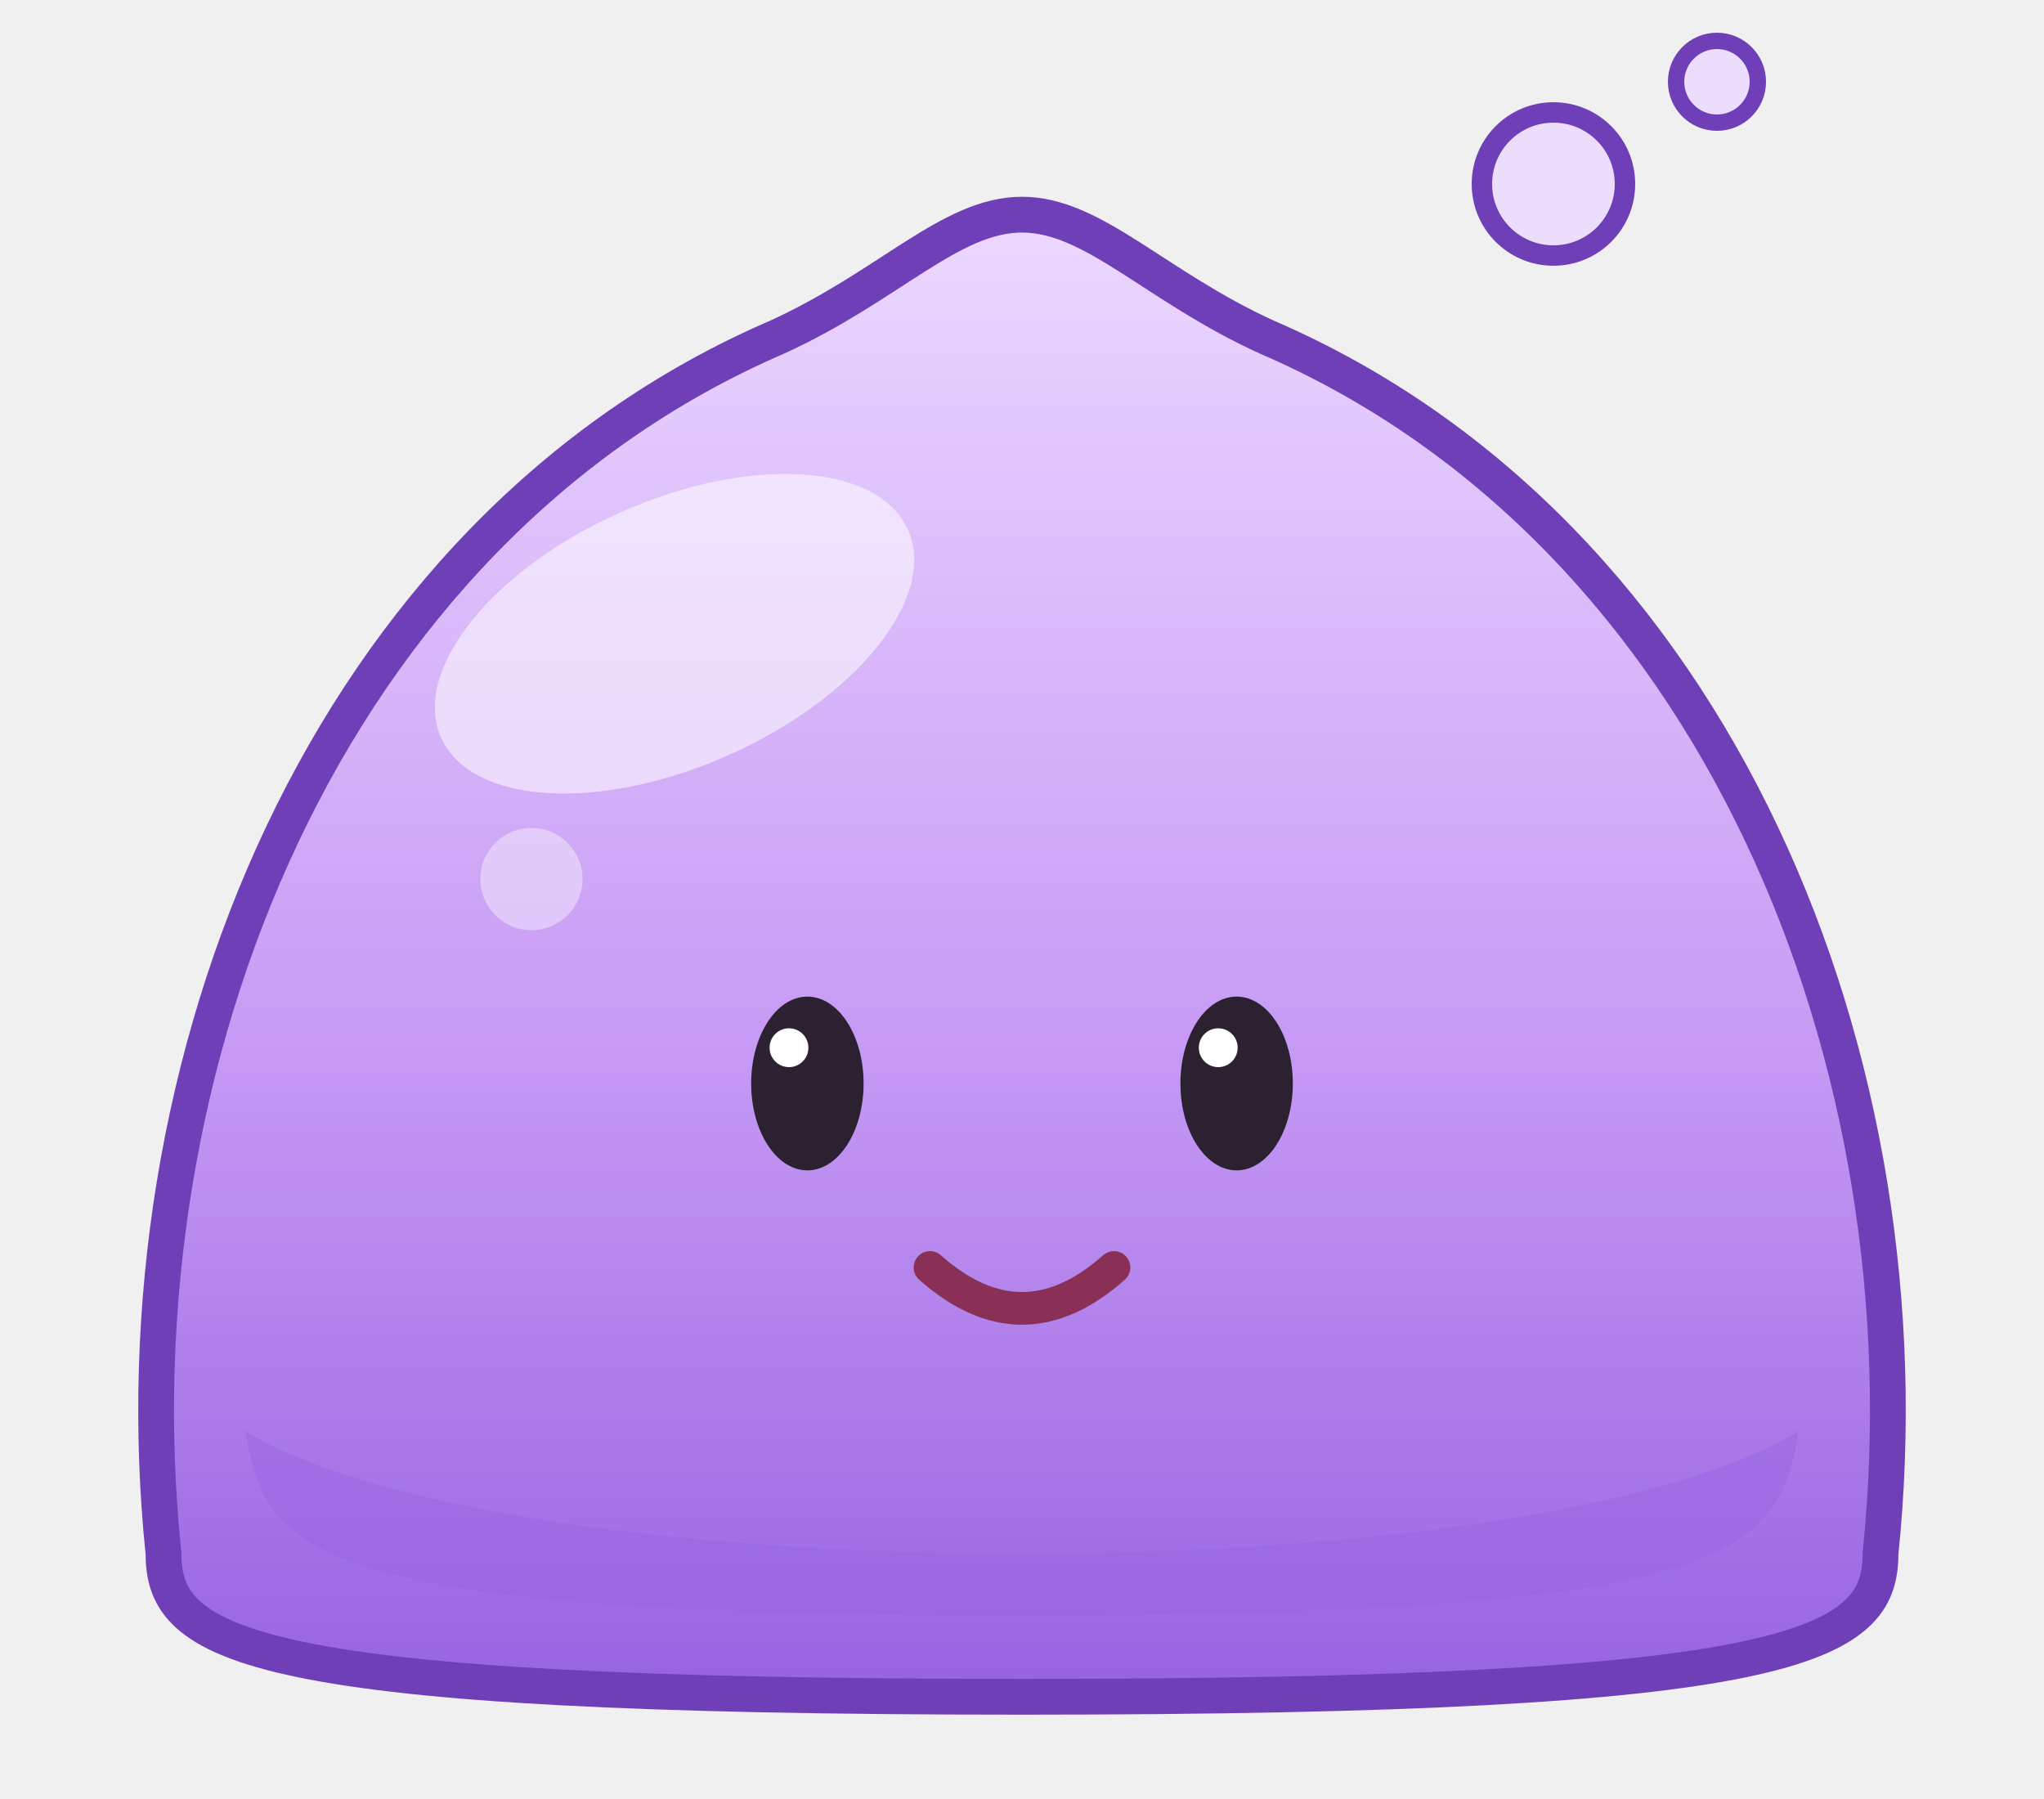
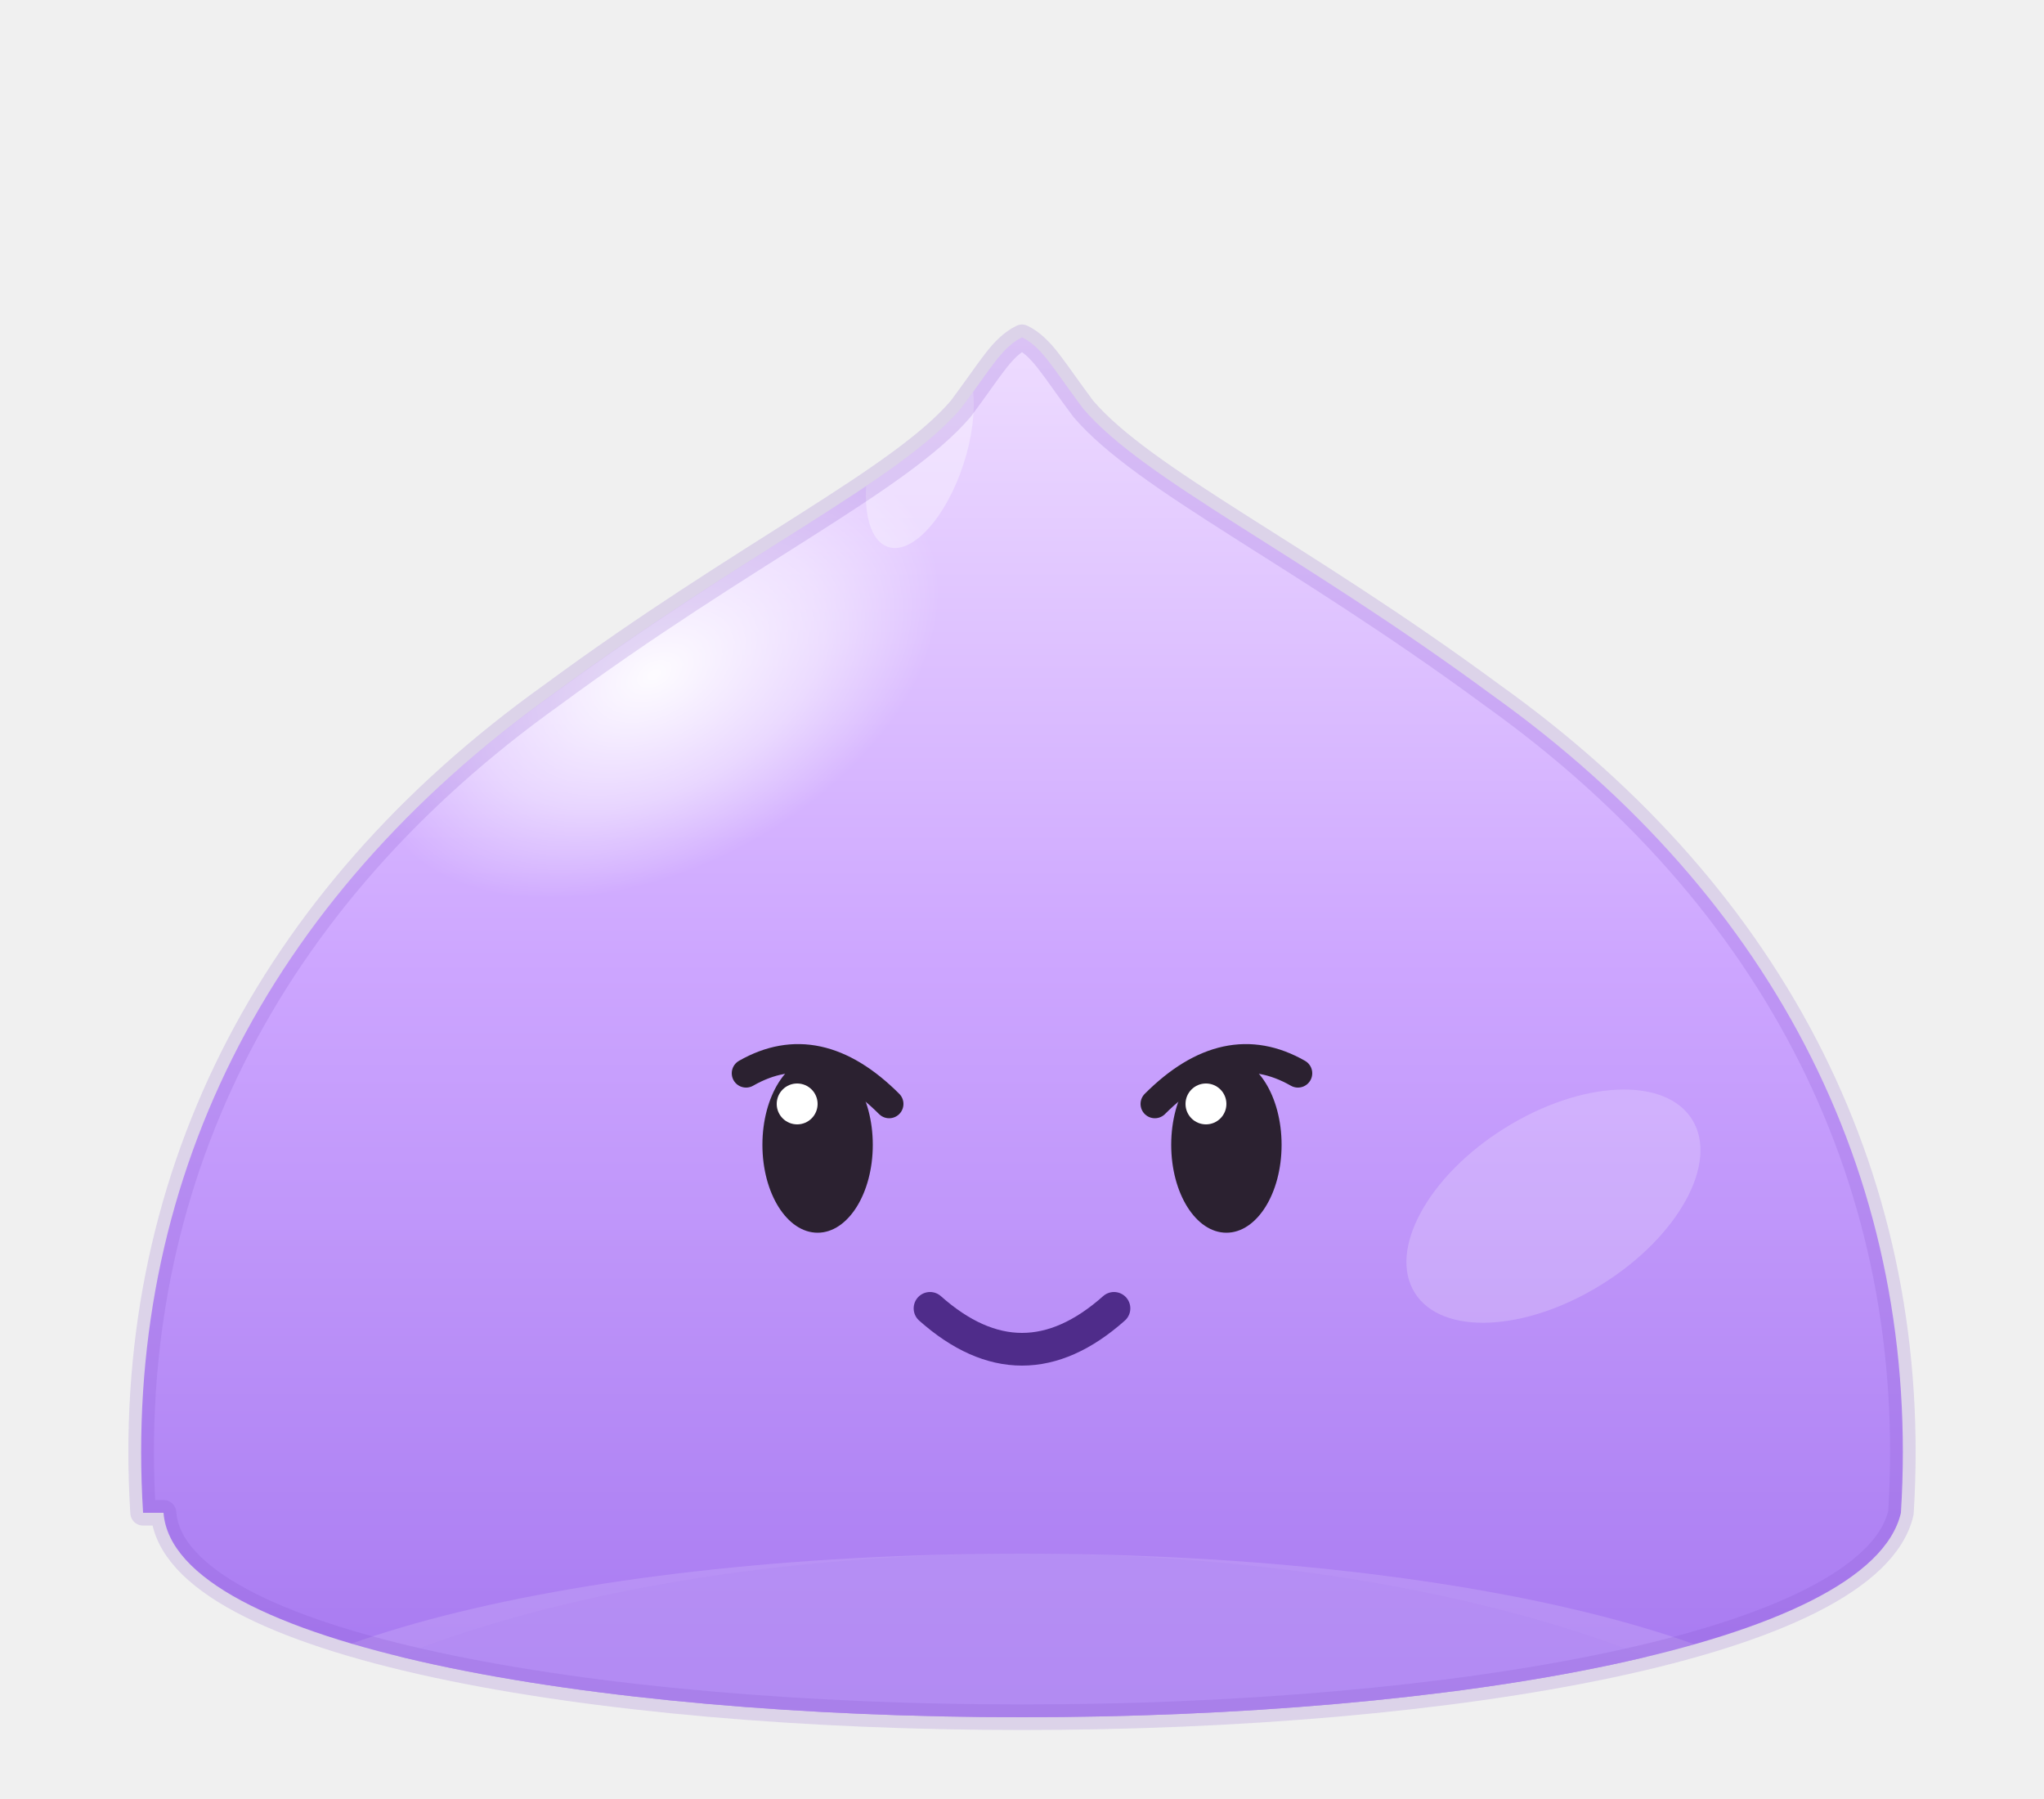
<svg xmlns="http://www.w3.org/2000/svg" viewBox="0 0 200 176">
  <defs>
    <linearGradient id="body" x1="0" y1="0" x2="0" y2="1">
-       <stop offset="0" stop-color="#ecd9ff" />
-       <stop offset="0.55" stop-color="#c79bf5" />
-       <stop offset="1" stop-color="#9663e0" />
+       <stop offset="0" stop-color="#eedcff" />
+       <stop offset="0.45" stop-color="#cda6ff" />
+       <stop offset="1" stop-color="#a678f0" />
    </linearGradient>
+     <radialGradient id="gloss" cx="0.5" cy="0.5" r="0.5">
+       <stop offset="0" stop-color="#ffffff" stop-opacity="0.95" />
+       <stop offset="0.6" stop-color="#ffffff" stop-opacity="0.45" />
+       <stop offset="1" stop-color="#ffffff" stop-opacity="0" />
+     </radialGradient>
+     <clipPath id="clip">
+       <path d="M14,148 C12,116 26,88 54,68 C73,54 88,47 94,40 C97,36 98,34 100,33 C102,34 103,36 106,40 C112,47 127,54 146,68 C174,88 188,116 186,148 C183,161 142,168 100,168 C58,168 17,161 16,148 Z" />
+     </clipPath>
  </defs>
-   <circle cx="152" cy="18" r="7" fill="#ecd9ff" fill-opacity="0.85" stroke="#6f3fb8" stroke-width="2" />
-   <circle cx="168" cy="8" r="4" fill="#ecd9ff" fill-opacity="0.85" stroke="#6f3fb8" stroke-width="1.6" />
-   <path d="M16,152 C11,104 32,52 76,33 C87,28 93,21 100,21 C107,21 113,28 124,33 C168,52 189,104 184,152 C184,161 176,166 100,166 C24,166 16,161 16,152 Z" fill="url(#body)" stroke="#6f3fb8" stroke-width="3.5" stroke-linejoin="round" />
-   <path d="M24,140 C50,156 150,156 176,140 C174,152 170,158 100,158 C30,158 26,152 24,140 Z" fill="#9663e0" opacity="0.45" />
-   <ellipse cx="66" cy="62" rx="25" ry="13" fill="#ffffff" opacity="0.55" transform="rotate(-24 66 62)" />
-   <circle cx="52" cy="86" r="5" fill="#ffffff" opacity="0.4" />
-   <ellipse cx="79" cy="106" rx="5.5" ry="8.5" fill="#2b2130" />
-   <ellipse cx="121" cy="106" rx="5.5" ry="8.5" fill="#2b2130" />
-   <circle cx="77.2" cy="102.5" r="1.9" fill="#ffffff" />
-   <circle cx="119.2" cy="102.5" r="1.9" fill="#ffffff" />
-   <path d="M91,124 Q100,132 109,124" fill="none" stroke="#8a3057" stroke-width="3.2" stroke-linecap="round" />
+   <path d="M14,148 C12,116 26,88 54,68 C73,54 88,47 94,40 C97,36 98,34 100,33 C102,34 103,36 106,40 C112,47 127,54 146,68 C174,88 188,116 186,148 C183,161 142,168 100,168 C58,168 17,161 16,148 Z" fill="url(#body)" />
+   <g clip-path="url(#clip)">
+     <ellipse cx="100" cy="186" rx="86" ry="34" fill="#a678f0" opacity="0.55" />
+     <ellipse cx="100" cy="174" rx="82" ry="22" fill="#ffffff" opacity="0.14" />
+     <ellipse cx="64" cy="66" rx="30" ry="19" fill="url(#gloss)" transform="rotate(-28 64 66)" />
+     <ellipse cx="90" cy="44" rx="4.5" ry="10" fill="#ffffff" opacity="0.35" transform="rotate(18 90 44)" />
+     <ellipse cx="152" cy="118" rx="16" ry="9" fill="#ffffff" opacity="0.20" transform="rotate(-32 152 118)" />
+   </g>
+   <path d="M14,148 C12,116 26,88 54,68 C73,54 88,47 94,40 C97,36 98,34 100,33 C102,34 103,36 106,40 C112,47 127,54 146,68 C174,88 188,116 186,148 C183,161 142,168 100,168 C58,168 17,161 16,148 Z" fill="none" stroke="#7d4fc9" stroke-width="2.5" stroke-linejoin="round" opacity="0.18" />
+   <g>
+     <ellipse cx="80" cy="112" rx="5.4" ry="8.6" fill="#2b2130" />
+     <ellipse cx="120" cy="112" rx="5.4" ry="8.6" fill="#2b2130" />
+     <path d="M73,105 Q80,101 87,108" fill="none" stroke="#2b2130" stroke-width="2.8" stroke-linecap="round" />
+     <path d="M113,108 Q120,101 127,105" fill="none" stroke="#2b2130" stroke-width="2.8" stroke-linecap="round" />
+     <circle cx="78" cy="108" r="2" fill="#ffffff" />
+     <circle cx="118" cy="108" r="2" fill="#ffffff" />
+     <path d="M91,128 Q100,136 109,128" fill="none" stroke="#4f2c8a" stroke-width="3.2" stroke-linecap="round" />
+   </g>
</svg>
